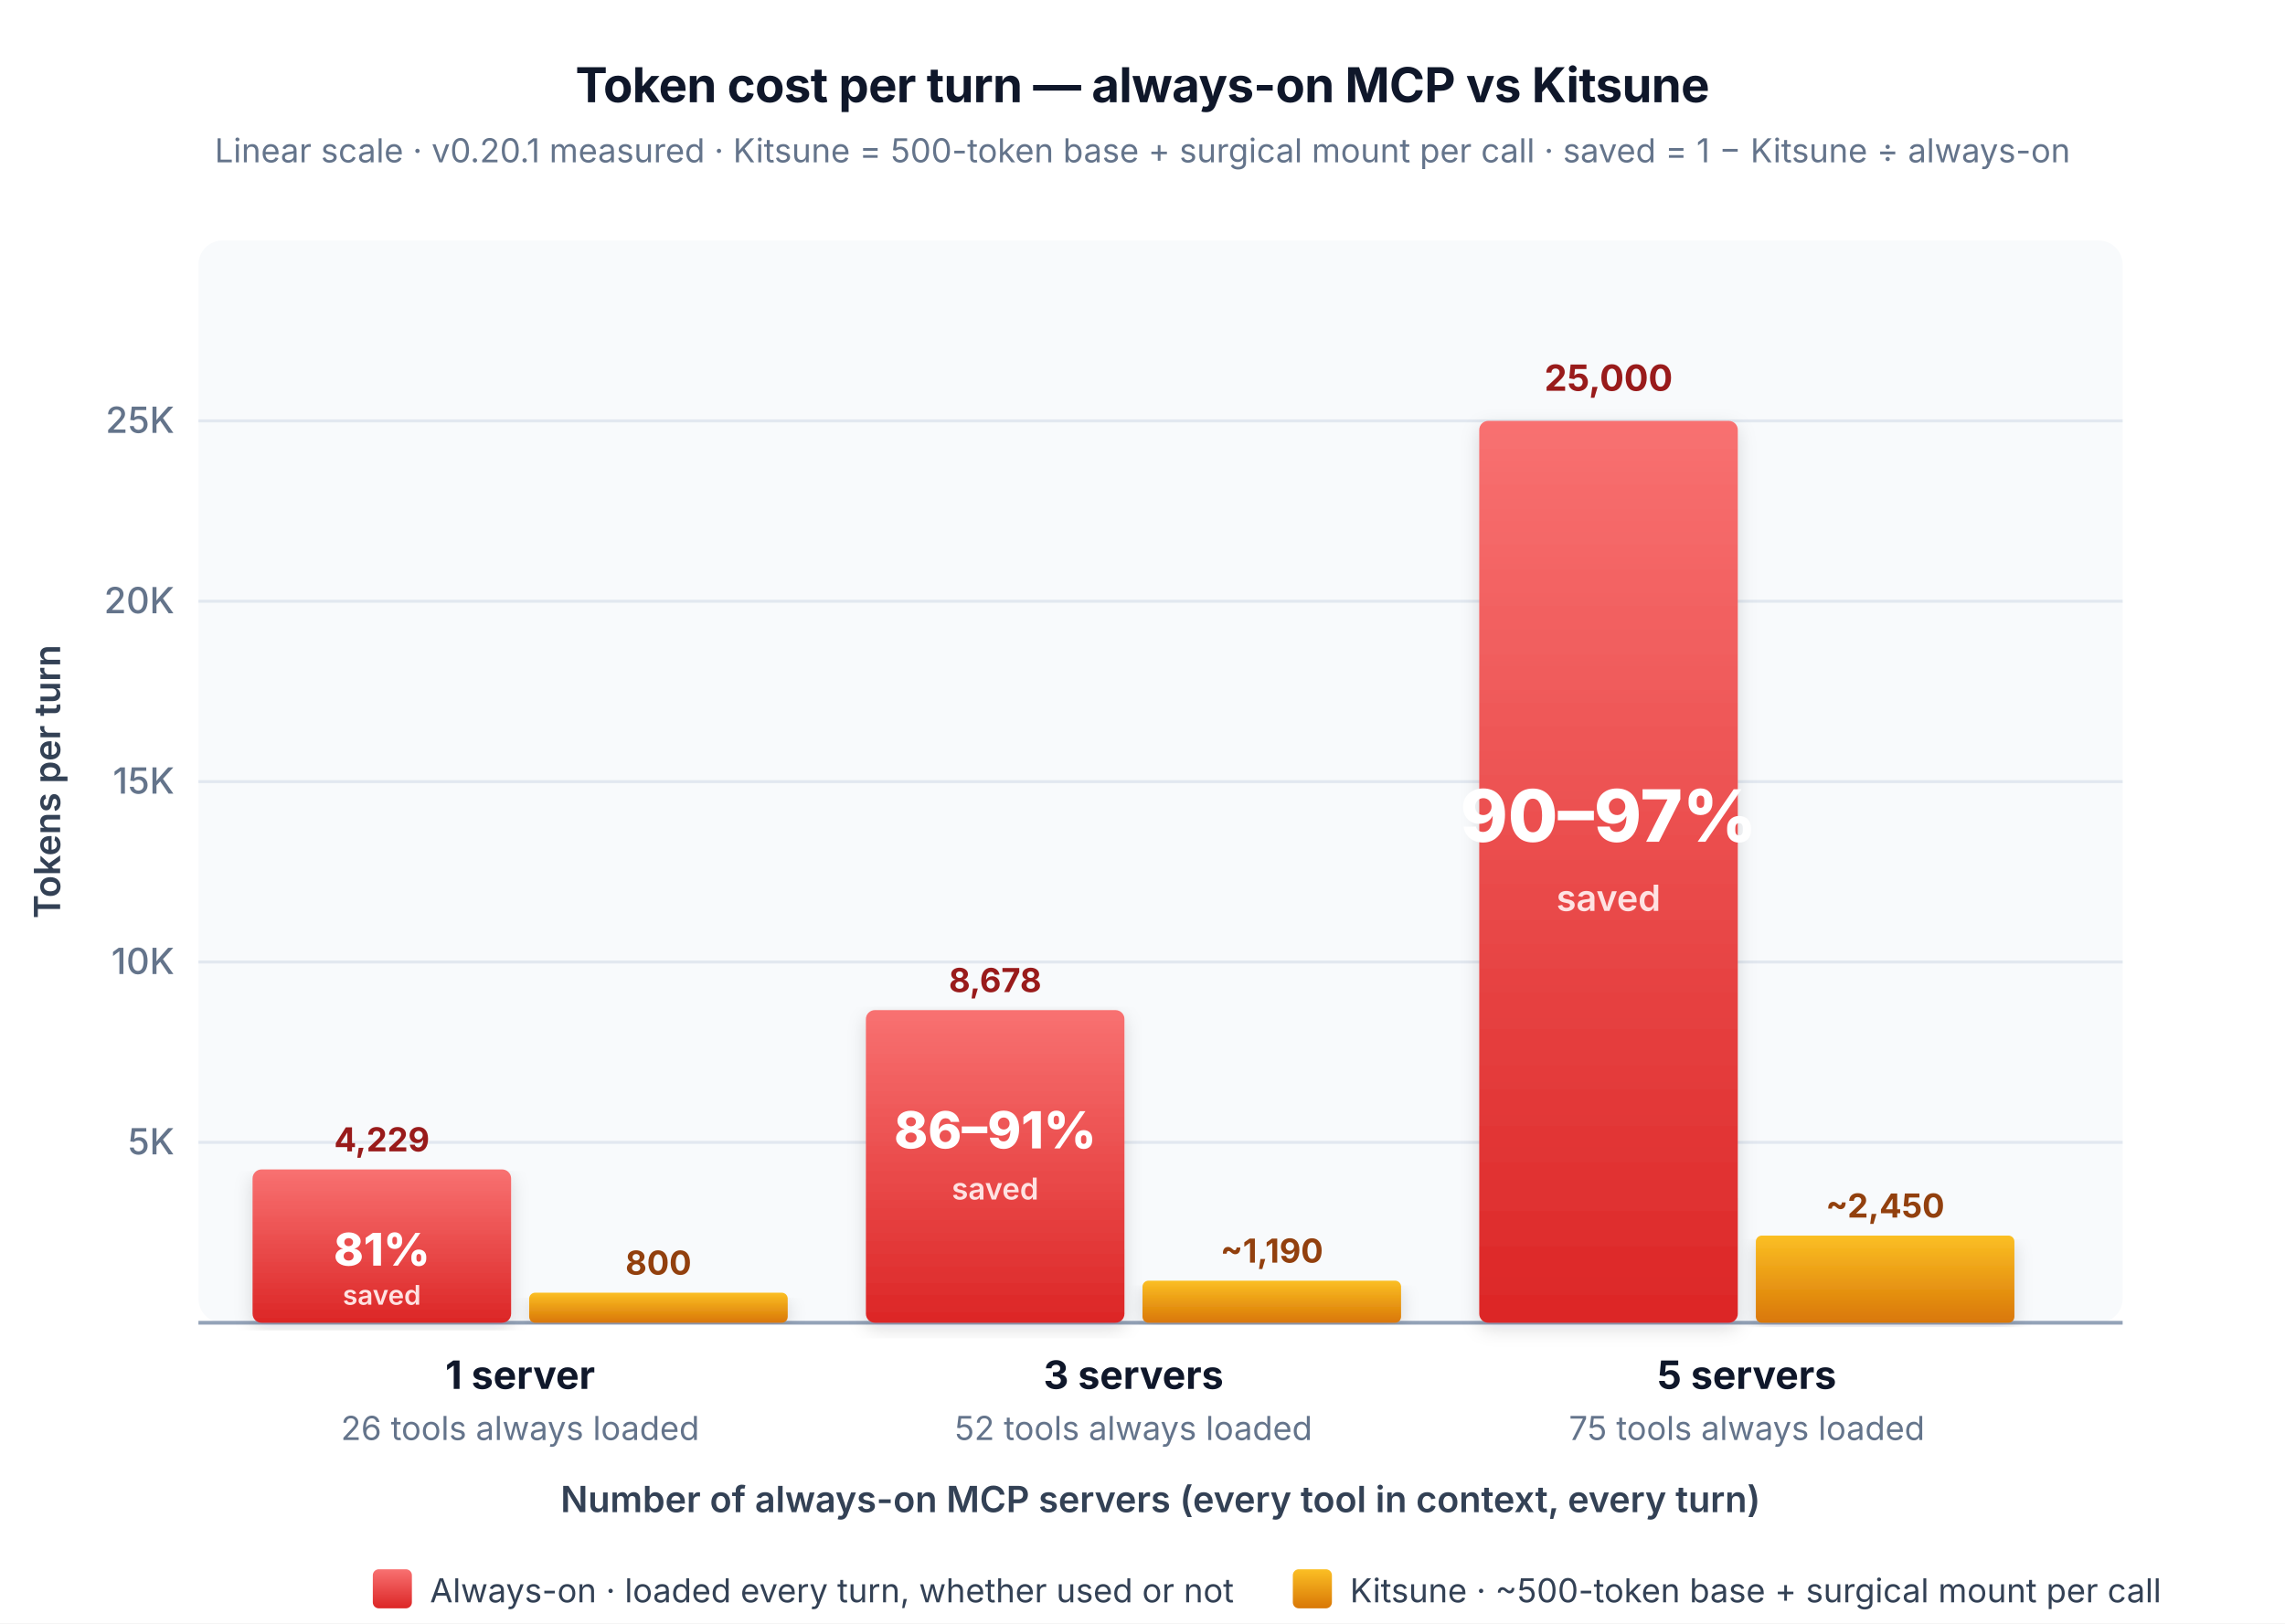
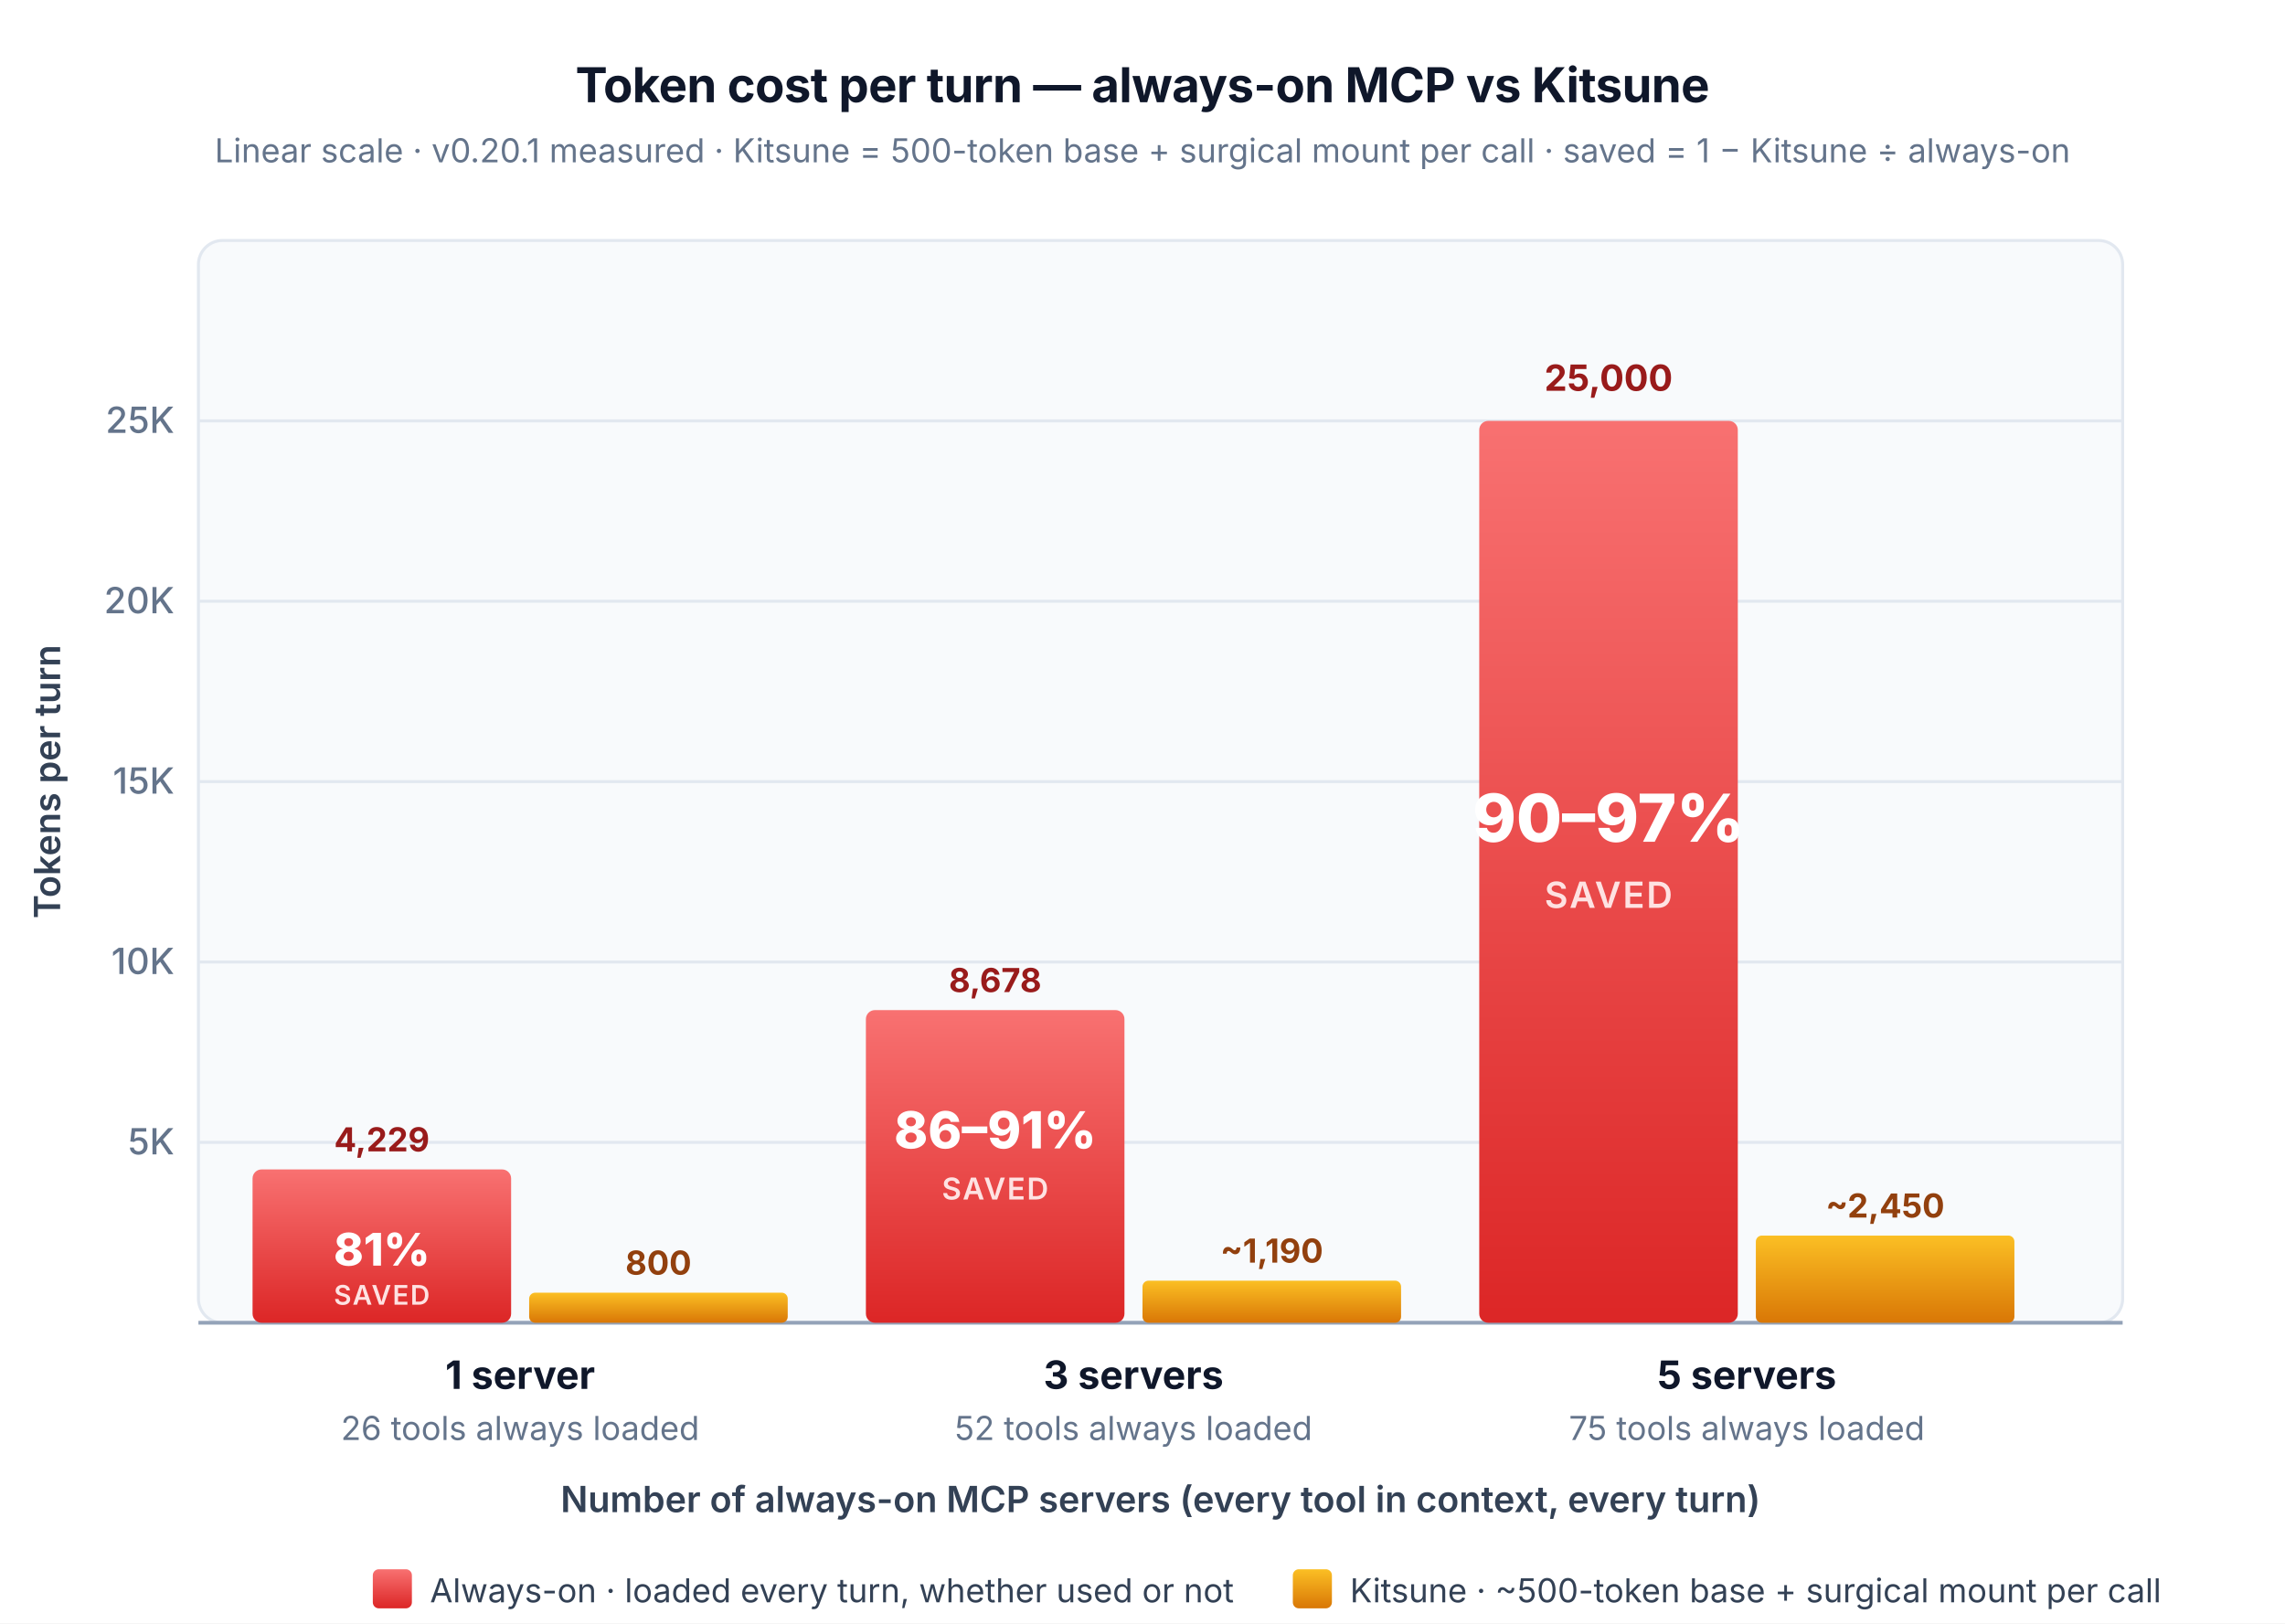
<svg xmlns="http://www.w3.org/2000/svg" width="760" height="540" viewBox="0 0 760 540" font-family="-apple-system,BlinkMacSystemFont,'Segoe UI Variable','Segoe UI',system-ui,Inter,Roboto,Helvetica,Arial,sans-serif" role="img" aria-labelledby="costTitle costDesc">
  <defs>
    <linearGradient id="gRed" x1="0" y1="0" x2="0" y2="1">
      <stop offset="0%" stop-color="#f87171" />
      <stop offset="100%" stop-color="#dc2626" />
    </linearGradient>
    <linearGradient id="gAmber" x1="0" y1="0" x2="0" y2="1">
      <stop offset="0%" stop-color="#fbbf24" />
      <stop offset="100%" stop-color="#d97706" />
    </linearGradient>
-     <filter id="barShadow" x="-15%" y="-3%" width="130%" height="108%">
-       <feDropShadow dx="0" dy="2" stdDeviation="3" flood-color="#0f172a" flood-opacity="0.14" />
-     </filter>
    <style>
      .bg        { fill: #ffffff }
-       .chartbg   { fill: #f8fafc }
+       .chartbg   { fill: #f8fafc; stroke: #e2e8f0; stroke-width: 1 }
      .gridline  { stroke: #e2e8f0; stroke-width: 1 }
      .baseline  { stroke: #94a3b8; stroke-width: 1.25 }
      .axlabel   { fill: #64748b; font-weight: 500 }
      .axtitle   { fill: #334155; font-weight: 600 }
      .title     { fill: #0f172a; letter-spacing: -0.01em }
      .sub       { fill: #64748b }
      .grouplbl  { fill: #0f172a; font-weight: 700 }
      .groupsub  { fill: #64748b }
      .vallabel-r{ fill: #991b1b; font-weight: 700 }
      .vallabel-a{ fill: #92400e; font-weight: 700 }
      .savings-l { fill: #ffffff; font-weight: 800 }
-       .savings-s { fill: #fee2e2; font-weight: 600 }
+       .savings-s { fill: #fee2e2; font-weight: 600; letter-spacing: 0.05em }
      .legendlbl { fill: #334155 }
    </style>
  </defs>
  <rect width="760" height="540" class="bg" />
  <text x="380" y="34" text-anchor="middle" class="title" font-size="16" font-weight="700">
    Token cost per turn — always-on MCP vs Kitsune
  </text>
  <text x="380" y="54" text-anchor="middle" class="sub" font-size="11">
    Linear scale  ·  v0.20.1 measured  ·  Kitsune = 500-token base + surgical mount per call  ·  saved = 1 − Kitsune ÷ always-on
  </text>
  <rect x="66" y="80" width="640" height="360" rx="8" class="chartbg" />
  <g class="gridline">
    <line x1="66" y1="380" x2="706" y2="380" />
    <line x1="66" y1="320" x2="706" y2="320" />
    <line x1="66" y1="260" x2="706" y2="260" />
    <line x1="66" y1="200" x2="706" y2="200" />
    <line x1="66" y1="140" x2="706" y2="140" />
  </g>
  <g class="axlabel" font-size="12" text-anchor="end">
    <text x="58" y="384">5K</text>
    <text x="58" y="324">10K</text>
    <text x="58" y="264">15K</text>
    <text x="58" y="204">20K</text>
    <text x="58" y="144">25K</text>
  </g>
  <text transform="translate(20, 260) rotate(-90)" text-anchor="middle" class="axtitle" font-size="12">Tokens per turn</text>
  <line x1="66" y1="440" x2="706" y2="440" class="baseline" />
  <text x="127" y="383" text-anchor="middle" class="vallabel-r" font-size="11">4,229</text>
-   <rect x="84" y="389" width="86" height="51" fill="url(#gRed)" rx="3" filter="url(#barShadow)" />
+   <rect x="84" y="389" width="86" height="51" fill="url(#gRed)" rx="3" />
  <text x="127" y="421" text-anchor="middle" class="savings-l" font-size="15">81%</text>
-   <text x="127" y="434" text-anchor="middle" class="savings-s" font-size="9">saved</text>
+   <text x="127" y="434" text-anchor="middle" class="savings-s" font-size="9">SAVED</text>
  <text x="219" y="424" text-anchor="middle" class="vallabel-a" font-size="11">800</text>
-   <rect x="176" y="430" width="86" height="10" fill="url(#gAmber)" rx="2" filter="url(#barShadow)" />
+   <rect x="176" y="430" width="86" height="10" fill="url(#gAmber)" rx="2" />
  <text x="173" y="462" text-anchor="middle" class="grouplbl" font-size="13">1 server</text>
  <text x="173" y="479" text-anchor="middle" class="groupsub" font-size="11">26 tools always loaded</text>
  <text x="331" y="330" text-anchor="middle" class="vallabel-r" font-size="11">8,678</text>
-   <rect x="288" y="336" width="86" height="104" fill="url(#gRed)" rx="3" filter="url(#barShadow)" />
+   <rect x="288" y="336" width="86" height="104" fill="url(#gRed)" rx="3" />
  <text x="331" y="382" text-anchor="middle" class="savings-l" font-size="17">86–91%</text>
-   <text x="331" y="399" text-anchor="middle" class="savings-s" font-size="10">saved</text>
+   <text x="331" y="399" text-anchor="middle" class="savings-s" font-size="10">SAVED</text>
  <text x="423" y="420" text-anchor="middle" class="vallabel-a" font-size="11">~1,190</text>
-   <rect x="380" y="426" width="86" height="14" fill="url(#gAmber)" rx="2" filter="url(#barShadow)" />
+   <rect x="380" y="426" width="86" height="14" fill="url(#gAmber)" rx="2" />
  <text x="377" y="462" text-anchor="middle" class="grouplbl" font-size="13">3 servers</text>
  <text x="377" y="479" text-anchor="middle" class="groupsub" font-size="11">52 tools always loaded</text>
  <text x="535" y="130" text-anchor="middle" class="vallabel-r" font-size="12" font-weight="700">25,000</text>
-   <rect x="492" y="140" width="86" height="300" fill="url(#gRed)" rx="3" filter="url(#barShadow)" />
-   <text x="535" y="280" text-anchor="middle" class="savings-l" font-size="24">90–97%</text>
-   <text x="535" y="303" text-anchor="middle" class="savings-s" font-size="12">saved</text>
+   <rect x="492" y="140" width="86" height="300" fill="url(#gRed)" rx="3" />
+   <text x="535" y="280" text-anchor="middle" class="savings-l" font-size="22">90–97%</text>
+   <text x="535" y="302" text-anchor="middle" class="savings-s" font-size="12">SAVED</text>
  <text x="627" y="405" text-anchor="middle" class="vallabel-a" font-size="11">~2,450</text>
-   <rect x="584" y="411" width="86" height="29" fill="url(#gAmber)" rx="2" filter="url(#barShadow)" />
+   <rect x="584" y="411" width="86" height="29" fill="url(#gAmber)" rx="2" />
  <text x="581" y="462" text-anchor="middle" class="grouplbl" font-size="13">5 servers</text>
  <text x="581" y="479" text-anchor="middle" class="groupsub" font-size="11">75 tools always loaded</text>
  <text x="386" y="503" text-anchor="middle" class="axtitle" font-size="12">
    Number of always-on MCP servers  (every tool in context, every turn)
  </text>
  <g>
    <rect x="124" y="522" width="13" height="13" rx="2" fill="url(#gRed)" />
    <text x="143" y="533" class="legendlbl" font-size="11">
      Always-on  ·  loaded every turn, whether used or not
    </text>
    <rect x="430" y="522" width="13" height="13" rx="2" fill="url(#gAmber)" />
    <text x="449" y="533" class="legendlbl" font-size="11">
      Kitsune  ·  ~500-token base + surgical mount per call
    </text>
  </g>
</svg>
